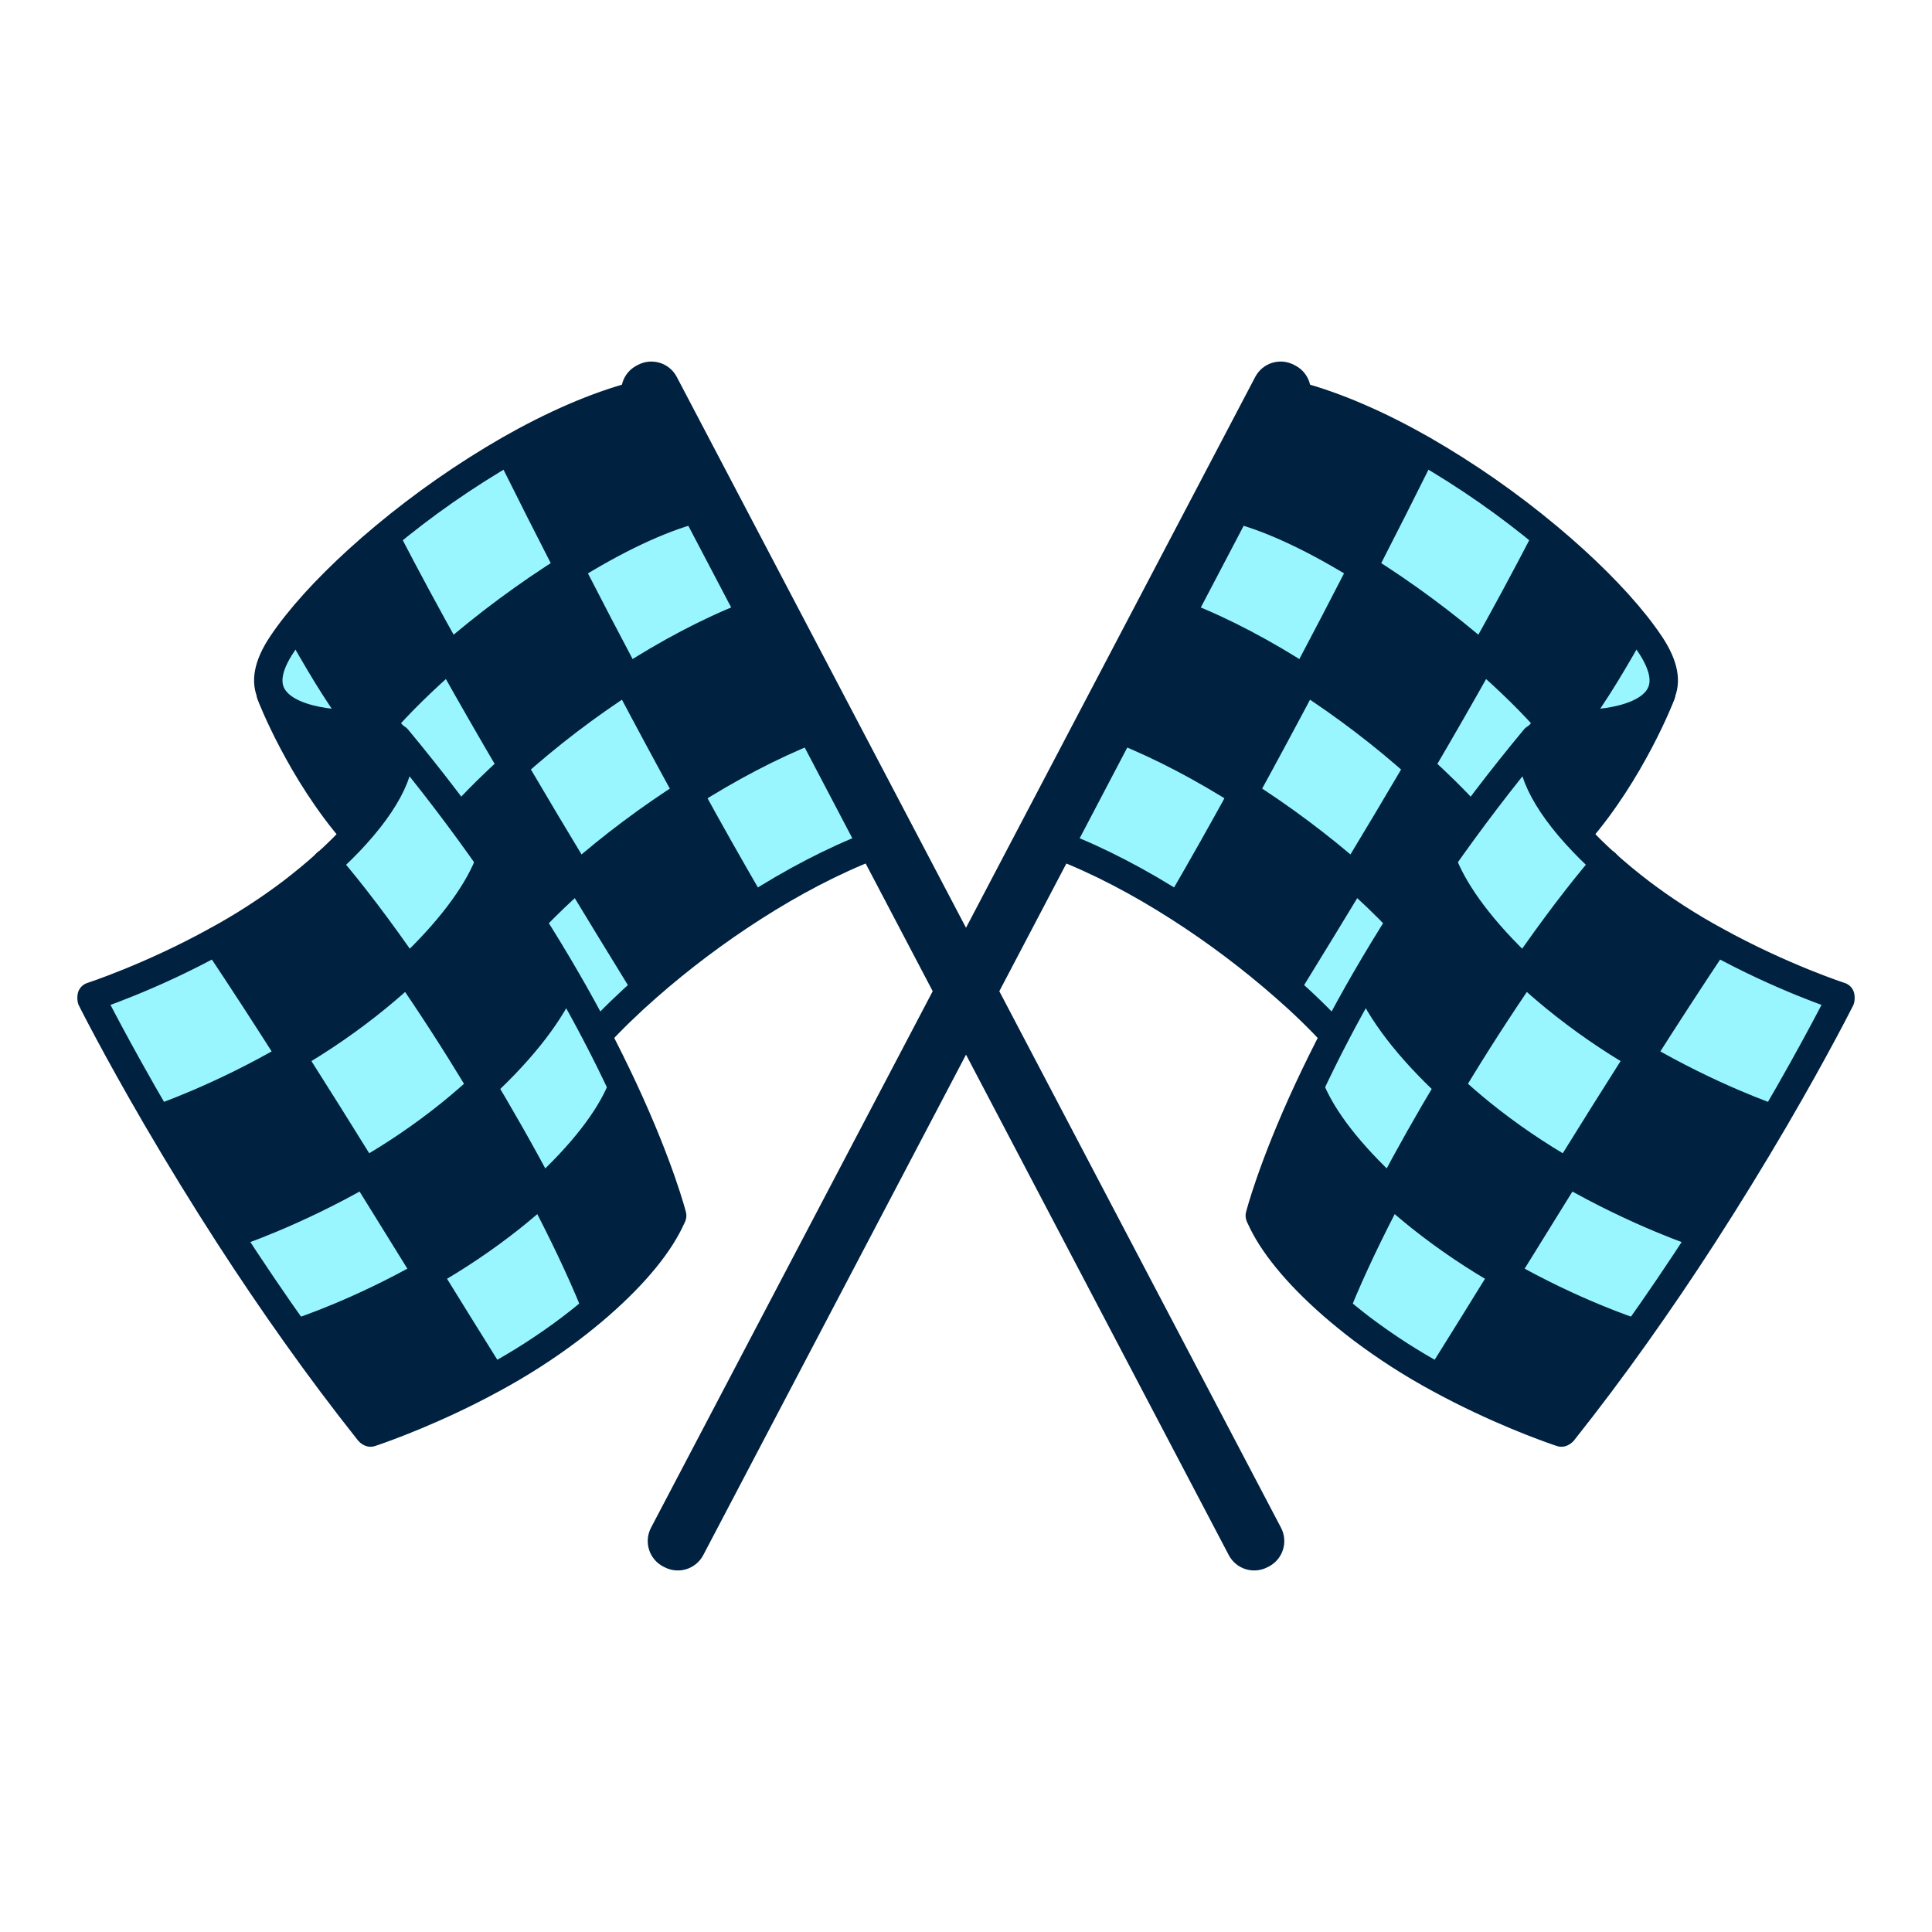
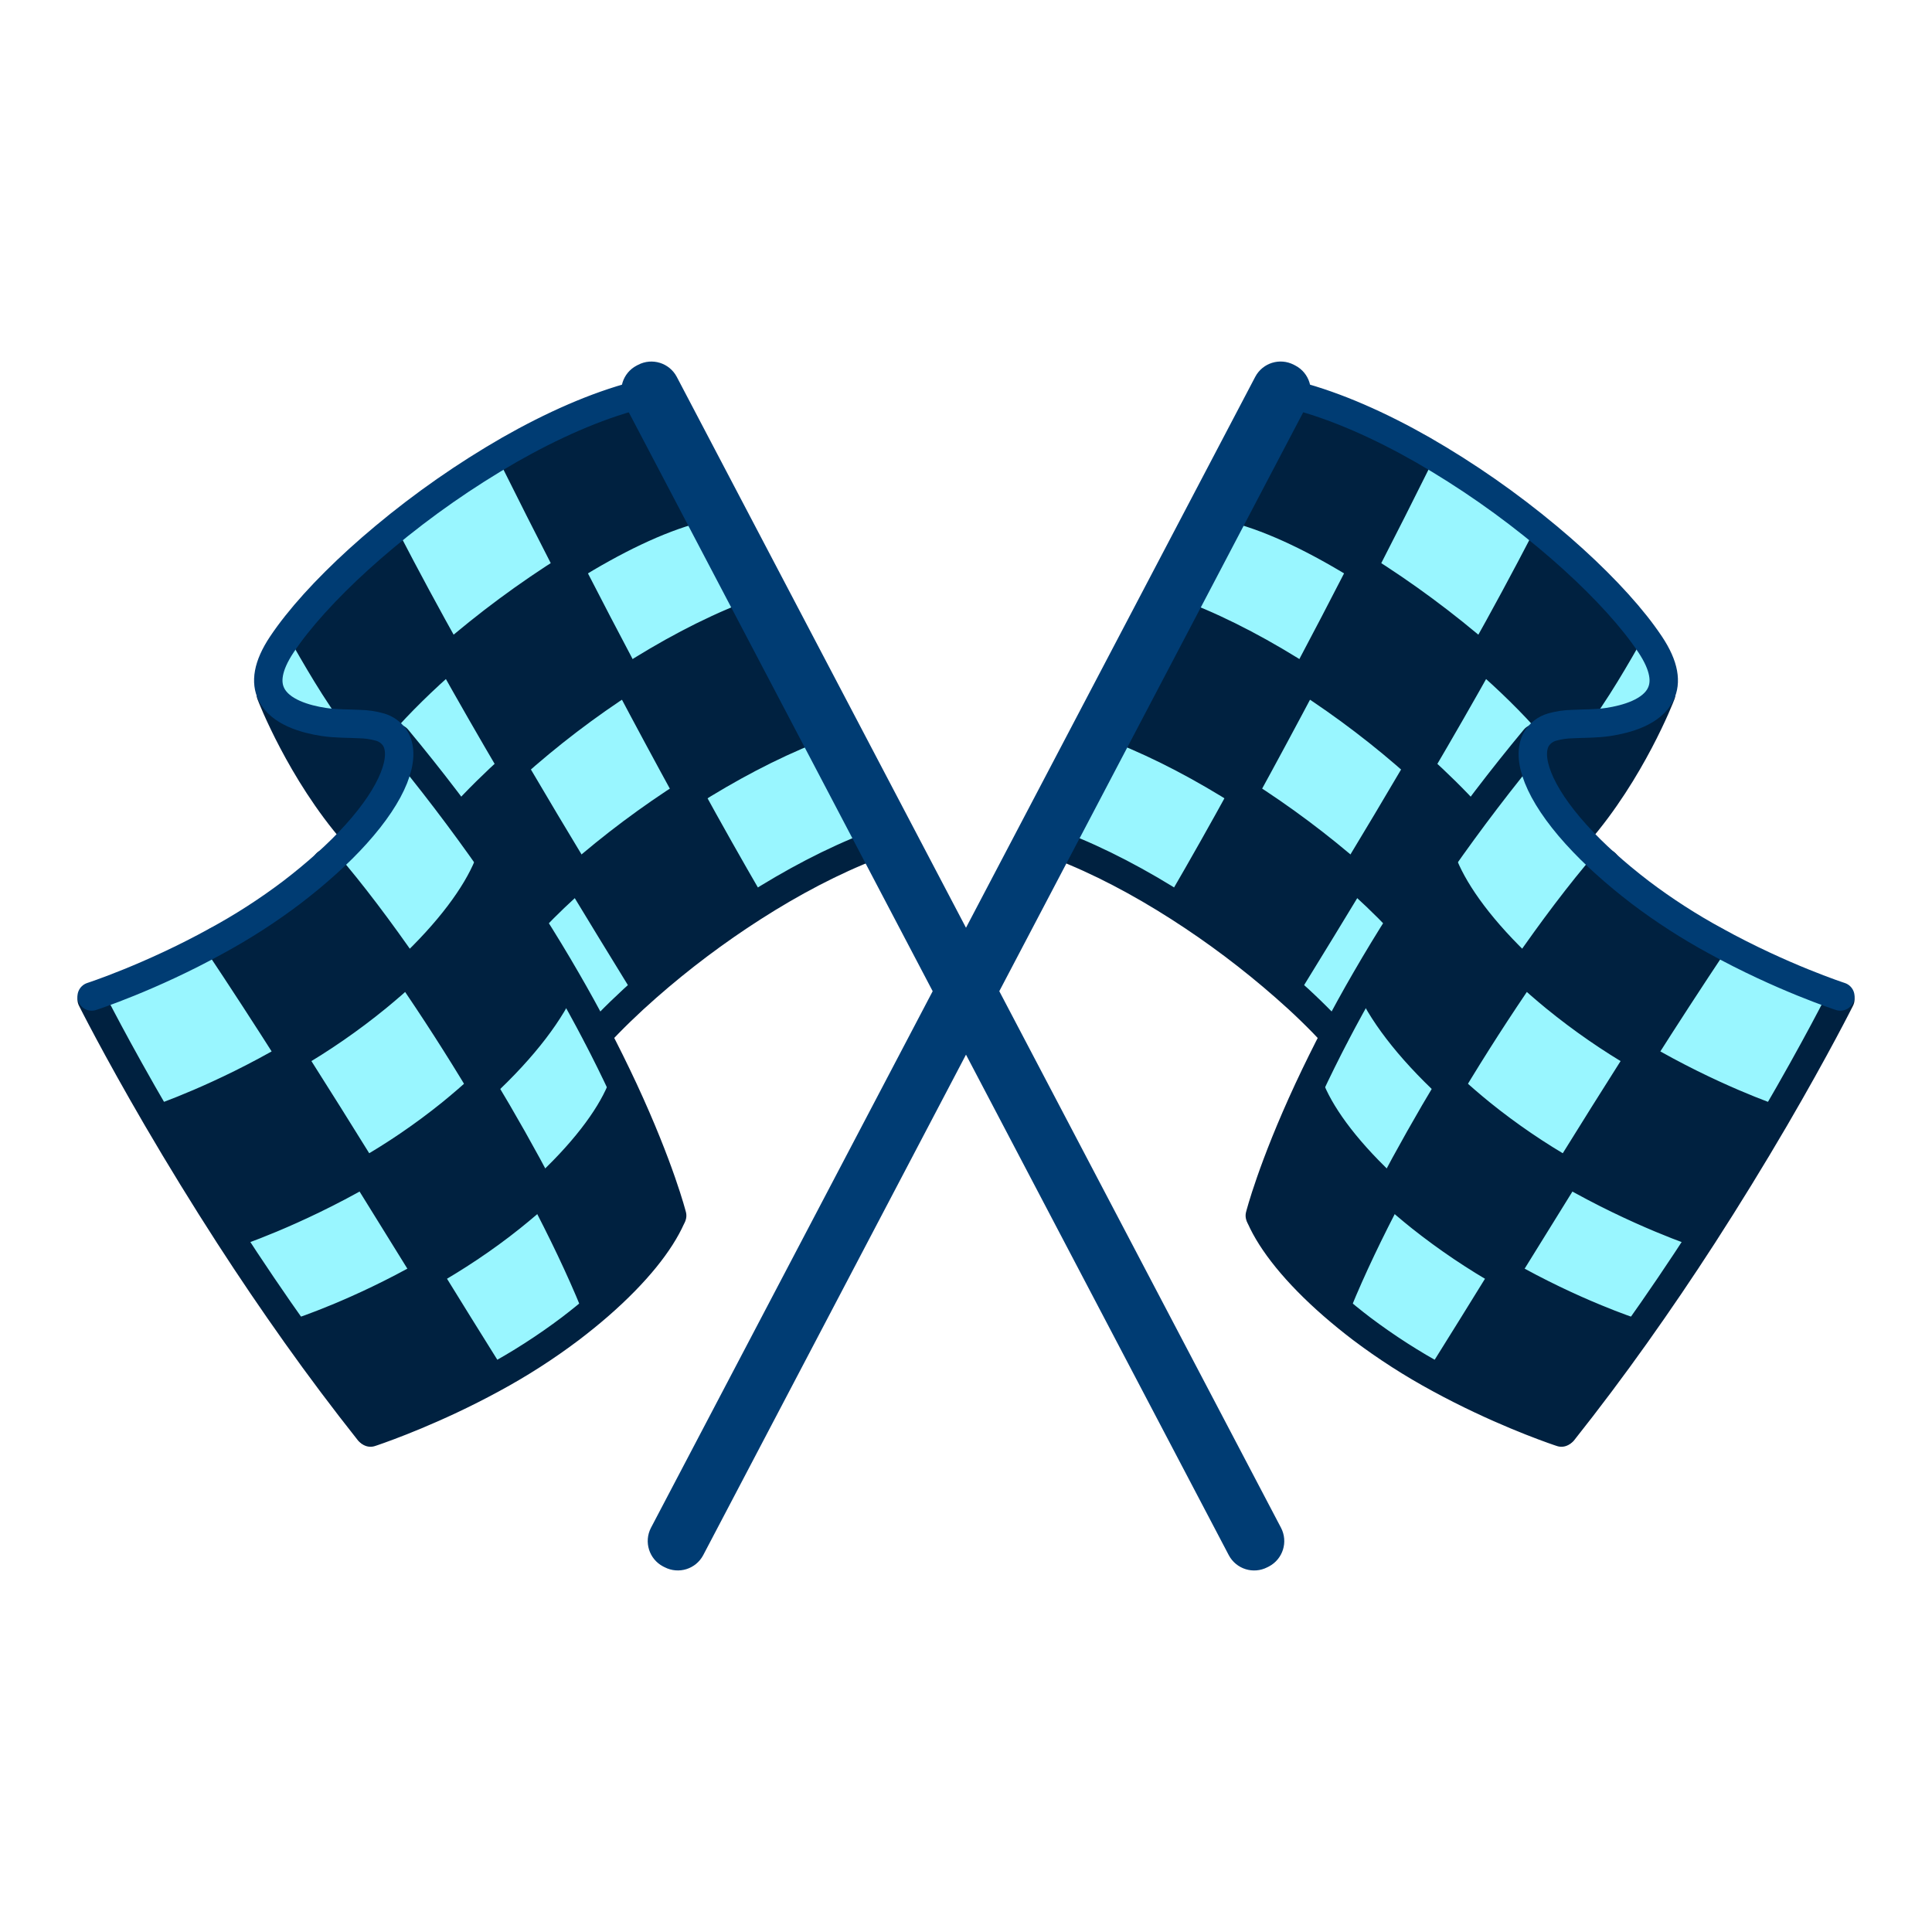
- <svg xmlns="http://www.w3.org/2000/svg" id="Layer_1" viewBox="0 0 68 68">
-   <defs>
-     <style>.st0{fill:#99f6ff}.st1{fill:#002140}.st2{fill:none;stroke:#002140;stroke-linecap:round;stroke-linejoin:round}</style>
-   </defs>
-   <path d="M64.774 35.073v.098s-.838 1.676-2.311 4.201l-.084-.004s-2.15-.727-4.643-2.188a207 207 0 0 1 2.639-4.058l.003-.005a28 28 0 0 0 4.396 1.957Z" class="st0" />
-   <path d="m62.379 39.369.084.005a110 110 0 0 1-2.526 4.111l-.099-.065s-2.153-.703-4.664-2.149a453 453 0 0 1 2.564-4.088c2.493 1.461 4.643 2.188 4.643 2.188v-.002Zm-2.001-6.251-.003.005a211 211 0 0 0-2.639 4.058 23 23 0 0 1-2.999-2.073 23 23 0 0 1-1.086-.949c1.005-1.455 1.988-2.754 2.856-3.761q.552.5 1.228 1.018a21 21 0 0 0 2.642 1.703h.002Z" class="st1" />
-   <path d="m59.838 43.417.099.065a95 95 0 0 1-2.367 3.492l-.129-.093s-2.058-.667-4.479-2.047c.724-1.169 1.464-2.367 2.21-3.567 2.513 1.448 4.664 2.149 4.664 2.149h.002Zm-1.76-20.739c.522.783.572 1.346.375 1.751-.305.64-1.217.888-1.842.982-.424.063-.867.054-1.268.075v-.025c.847-1.119 1.533-2.335 2.15-3.415l.078-.062q.282.358.509.694z" class="st0" />
-   <path d="m58.452 24.431.014.007c-.03.083-1.055 2.717-2.931 4.878l-.062.056c-1.333-1.476-1.769-2.708-1.396-3.36l.039-.062a.95.95 0 0 1 .506-.356 2.8 2.8 0 0 1 .719-.107c.402-.021.846-.01 1.268-.075.624-.095 1.536-.341 1.842-.982Zm-1.011 22.451.129.093a80 80 0 0 1-2.556 3.405l-.155.007c-.429-.147-2.2-.778-4.184-1.858l.038-.069a600 600 0 0 0 2.251-3.626c2.421 1.382 4.479 2.047 4.479 2.047z" class="st1" />
-   <path d="m57.569 21.984-.078.061c-.617 1.08-1.301 2.296-2.152 3.415v.026a2.8 2.8 0 0 0-.718.107l-.017-.084c-.657-.758-1.494-1.58-2.433-2.394a142 142 0 0 0 2.237-4.145l.06-.071c1.253 1.045 2.331 2.118 3.098 3.085z" class="st1" />
-   <path d="M57.736 37.179a453 453 0 0 0-2.564 4.088 23 23 0 0 1-3.042-2.073 23 23 0 0 1-1.106-.957 81 81 0 0 1 2.625-4.082q.5.468 1.086.949a23 23 0 0 0 2.999 2.073v.002Zm-3.129-11.67.016.084a.94.94 0 0 0-.506.356l-.039.062-.059-.014q-1.195 1.442-2.21 2.812l-.039-.028a24 24 0 0 0-1.816-1.796 213 213 0 0 0 2.219-3.867c.937.812 1.774 1.634 2.433 2.394v-.002h.001Zm-.137-6.61-.06.071a143 143 0 0 1-2.237 4.145 34 34 0 0 0-4.21-3.118c.749-1.46 1.446-2.84 2.048-4.052l.062-.111a31 31 0 0 1 4.396 3.065Z" class="st0" />
-   <path d="M54.078 26.011c-.373.652.063 1.883 1.396 3.36q.447.498 1.034 1.026c-.868 1.006-1.851 2.305-2.856 3.761-1.479-1.383-2.41-2.667-2.833-3.695l-.132-.093q.533-.767 1.125-1.562a66 66 0 0 1 2.21-2.812l.059.014z" class="st0" />
-   <path d="M55.172 41.267c-.746 1.2-1.488 2.399-2.21 3.567a23 23 0 0 1-2.951-1.987 22 22 0 0 1-1.073-.915 76 76 0 0 1 2.085-3.696q.509.472 1.106.957c.996.81 2.048 1.5 3.042 2.073Z" class="st1" />
-   <path d="M50.818 30.462c.424 1.027 1.354 2.31 2.833 3.695a78 78 0 0 0-2.625 4.082c-1.497-1.385-2.442-2.672-2.872-3.701l-.09-.051a56 56 0 0 1 2.621-4.116l.132.093v-.003h.001Z" class="st1" />
-   <path d="m51.771 28.779.039.028a63 63 0 0 0-2.482 3.595l-.098-.062a24 24 0 0 0-1.574-1.503 352 352 0 0 0 2.299-3.855c.674.604 1.288 1.21 1.816 1.796Z" class="st1" />
-   <path d="M52.962 44.835a670 670 0 0 1-2.251 3.626l-.038.069a21.6 21.6 0 0 1-2.755-1.768 21 21 0 0 1-.998-.811l.156-.092c.49-1.2 1.13-2.537 1.861-3.924q.494.45 1.073.915a23 23 0 0 0 2.951 1.987z" class="st0" />
-   <path d="M52.174 23.115a204 204 0 0 1-2.219 3.867 32 32 0 0 0-4.029-3.074c.703-1.323 1.39-2.646 2.039-3.909a34 34 0 0 1 4.21 3.118v-.002Zm-2.101-7.281-.062.111a339 339 0 0 1-2.048 4.052c-1.563-.976-3.123-1.739-4.446-2.085l2.057-3.918q.02-.038.03-.075c1.429.374 2.967 1.059 4.468 1.915z" class="st1" />
-   <path d="M48.154 34.537c.43 1.03 1.375 2.316 2.872 3.701a74 74 0 0 0-2.085 3.696c-1.456-1.326-2.373-2.556-2.791-3.543l-.101-.047a51 51 0 0 1 2.015-3.859z" class="st0" />
-   <path d="m49.229 32.341.098.062q-.689 1.084-1.264 2.082a49 49 0 0 0-1.076 1.958l-.008-.005a23 23 0 0 0-1.75-1.697l.137-.156c.802-1.304 1.563-2.55 2.289-3.747a25 25 0 0 1 1.574 1.503" class="st0" />
+ <svg xmlns="http://www.w3.org/2000/svg" xml:space="preserve" id="Layer_1" x="0" y="0" viewBox="0 0 68 68">
+   <style>.st0{fill:#99f6ff}.st1{fill:#002140}.st2{fill:none;stroke:#002140;stroke-width:1;stroke-linecap:round;stroke-linejoin:round}.st3{fill:#003c73}.st4{fill:none;stroke:#003c73;stroke-width:1;stroke-linecap:round;stroke-linejoin:round}</style>
+   <path d="M64.774 35.073v.098s-.838 1.676-2.311 4.201l-.084-.004s-2.15-.727-4.643-2.188a207 207 0 0 1 2.639-4.058l.003-.005a28 28 0 0 0 4.396 1.956" class="st0" />
+   <path d="m62.379 39.369.084.005a110 110 0 0 1-2.526 4.111l-.099-.065s-2.153-.703-4.664-2.149a453 453 0 0 1 2.564-4.088c2.493 1.461 4.643 2.188 4.643 2.188zm-2.001-6.251-.003.005a211 211 0 0 0-2.639 4.058 23 23 0 0 1-2.999-2.073 23 23 0 0 1-1.086-.949c1.005-1.455 1.987-2.754 2.856-3.761q.552.5 1.228 1.018a21 21 0 0 0 2.642 1.703z" class="st1" />
+   <path d="m59.838 43.417.099.065a95 95 0 0 1-2.367 3.492l-.129-.093s-2.058-.667-4.479-2.047c.724-1.169 1.464-2.367 2.21-3.567 2.513 1.448 4.664 2.149 4.664 2.149zm-1.761-20.739c.522.782.572 1.346.375 1.751-.306.64-1.217.888-1.842.982-.424.063-.867.054-1.268.075v-.026c.847-1.119 1.533-2.335 2.15-3.415l.078-.062q.282.358.508.694h-.001z" class="st0" />
+   <path d="m58.452 24.431.014.007c-.03.083-1.055 2.717-2.931 4.878l-.062.056c-1.333-1.476-1.769-2.708-1.396-3.36l.039-.062a.95.95 0 0 1 .506-.356 2.8 2.8 0 0 1 .719-.107c.402-.021.846-.01 1.268-.075.624-.095 1.536-.341 1.842-.982zm-1.011 22.451.129.093a81 81 0 0 1-2.556 3.405l-.155.007c-.429-.147-2.2-.778-4.184-1.858l.038-.069a655 655 0 0 0 2.251-3.626c2.421 1.382 4.479 2.047 4.479 2.047z" class="st1" />
+   <path d="m57.569 21.984-.078.061c-.617 1.08-1.301 2.296-2.152 3.415v.026a2.8 2.8 0 0 0-.718.107l-.016-.084c-.658-.758-1.494-1.58-2.433-2.394a142 142 0 0 0 2.237-4.145l.06-.071c1.253 1.045 2.331 2.118 3.098 3.085z" class="st1" />
+   <path d="M57.736 37.179a453 453 0 0 0-2.564 4.088 23 23 0 0 1-3.042-2.073 23 23 0 0 1-1.106-.957 81 81 0 0 1 2.625-4.082q.5.468 1.086.949a23 23 0 0 0 2.999 2.073zm-3.13-11.67.017.084a.94.94 0 0 0-.506.356l-.039.062-.059-.014q-1.195 1.442-2.21 2.812l-.039-.029a24 24 0 0 0-1.816-1.796 213 213 0 0 0 2.219-3.867c.937.812 1.774 1.634 2.433 2.394zm-.137-6.609-.06.071a143 143 0 0 1-2.237 4.145 34 34 0 0 0-4.21-3.118c.749-1.46 1.446-2.84 2.048-4.052l.062-.111a31 31 0 0 1 4.396 3.065z" class="st0" />
+   <path d="M54.078 26.011c-.373.652.063 1.883 1.396 3.36q.448.498 1.034 1.026c-.868 1.006-1.851 2.305-2.856 3.761-1.479-1.383-2.41-2.667-2.833-3.695l-.132-.093a66 66 0 0 1 3.335-4.374l.059.014z" class="st0" />
+   <path d="M55.172 41.267c-.746 1.2-1.488 2.399-2.21 3.567a23 23 0 0 1-2.95-1.987 22 22 0 0 1-1.073-.915 76 76 0 0 1 2.085-3.696q.509.472 1.106.957c.996.81 2.048 1.5 3.042 2.073z" class="st1" />
+   <path d="M50.818 30.462c.424 1.027 1.354 2.31 2.833 3.695a78 78 0 0 0-2.625 4.082c-1.497-1.385-2.442-2.672-2.872-3.701l-.09-.051a56 56 0 0 1 2.621-4.116l.132.093z" class="st1" />
+   <path d="m51.77 28.779.039.028a62 62 0 0 0-2.482 3.596l-.098-.062a24 24 0 0 0-1.574-1.503 352 352 0 0 0 2.299-3.855c.674.603 1.288 1.21 1.816 1.796" class="st1" />
+   <path d="M52.962 44.835a670 670 0 0 1-2.251 3.626l-.038.069a21.6 21.6 0 0 1-2.755-1.768 21 21 0 0 1-.998-.811l.156-.092c.491-1.2 1.13-2.537 1.861-3.924q.494.45 1.073.915a23 23 0 0 0 2.951 1.987z" class="st0" />
+   <path d="M52.174 23.115a204 204 0 0 1-2.219 3.867 32 32 0 0 0-4.029-3.074c.703-1.323 1.39-2.646 2.039-3.909a34 34 0 0 1 4.21 3.118v-.002zm-2.101-7.281-.062.111a339 339 0 0 1-2.048 4.052c-1.563-.976-3.123-1.739-4.446-2.085l2.057-3.918q.02-.038.03-.075c1.43.374 2.968 1.059 4.469 1.915" class="st1" />
+   <path d="M48.153 34.537c.43 1.03 1.375 2.316 2.872 3.701a74 74 0 0 0-2.085 3.696c-1.456-1.326-2.373-2.556-2.791-3.543l-.101-.047a50 50 0 0 1 2.015-3.859z" class="st0" />
+   <path d="m49.229 32.341.098.062q-.689 1.084-1.264 2.082a49 49 0 0 0-1.076 1.958l-.007-.005a23 23 0 0 0-1.75-1.697l.137-.156c.802-1.304 1.563-2.55 2.288-3.747a24 24 0 0 1 1.574 1.503" class="st0" />
  <path d="M49.954 26.983a355 355 0 0 1-2.299 3.855 32 32 0 0 0-3.892-2.914 295 295 0 0 0 2.162-4.018 32 32 0 0 1 4.029 3.074z" class="st0" />
-   <path d="M46.149 38.392c.418.985 1.335 2.217 2.791 3.543-.731 1.386-1.371 2.724-1.861 3.924l-.156.092c-1.327-1.156-2.165-2.229-2.546-3.089l-.036-.076s.421-1.672 1.708-4.44z" class="st1" />
-   <path d="M47.964 19.997a322 322 0 0 1-2.039 3.909c-1.392-.898-2.847-1.679-4.25-2.227l-.105-.056 1.948-3.713c1.322.345 2.883 1.108 4.446 2.085z" class="st0" />
-   <path d="M47.655 30.839a567 567 0 0 1-2.288 3.747l-.137.156a31 31 0 0 0-3.739-2.813l.111-.173c.679-1.162 1.41-2.463 2.16-3.83a31.6 31.6 0 0 1 3.892 2.914zM23.357 54.006l21.267-40.51a.51.51 0 0 1 .685-.213l.054.028a.507.507 0 0 1 .214.683l-2.057 3.918-1.948 3.713-2.127 4.051-2.143 4.082L24.31 54.503a.51.51 0 0 1-.685.213l-.054-.027a.51.51 0 0 1-.214-.685z" class="st1" />
-   <path d="M45.925 23.908a294 294 0 0 1-2.162 4.017c-1.395-.888-2.869-1.672-4.321-2.25l2.127-4.051.105.056c1.404.548 2.859 1.329 4.25 2.227Z" class="st1" />
-   <path d="M43.763 27.926a172 172 0 0 1-2.161 3.83l-.111.173c-1.369-.877-2.806-1.637-4.193-2.169l2.143-4.082c1.452.578 2.926 1.362 4.321 2.25z" class="st0" />
-   <path d="M54.02 25.997a66 66 0 0 0-3.335 4.374 57 57 0 0 0-2.621 4.116 49 49 0 0 0-2.015 3.859c-1.286 2.768-1.708 4.44-1.708 4.44m20.433-7.614s-.838 1.676-2.311 4.201a110 110 0 0 1-2.526 4.111 95 95 0 0 1-2.367 3.492 80 80 0 0 1-2.556 3.405" class="st2" />
-   <path d="M64.774 35.073s-2.066-.67-4.396-1.957a21 21 0 0 1-2.642-1.703q-.675-.517-1.228-1.018a14 14 0 0 1-1.034-1.026c-1.333-1.476-1.769-2.708-1.396-3.36q.019-.033.039-.061a.95.95 0 0 1 .506-.356 2.8 2.8 0 0 1 .719-.107c.402-.021.846-.01 1.268-.075.624-.095 1.536-.341 1.842-.982.197-.407.147-.969-.375-1.751a11 11 0 0 0-.508-.694c-.767-.966-1.845-2.04-3.098-3.085a31 31 0 0 0-4.396-3.065c-1.502-.856-3.039-1.541-4.469-1.915l-.093-.025M46.98 36.44a23 23 0 0 0-1.75-1.697 31 31 0 0 0-3.739-2.813c-1.369-.877-2.806-1.637-4.193-2.169m17.659 20.66s-.035-.01-.099-.033c-.429-.147-2.2-.778-4.184-1.858a21.6 21.6 0 0 1-2.755-1.768 21 21 0 0 1-.998-.811c-1.327-1.156-2.165-2.229-2.546-3.089m13.066 4.02s-2.058-.667-4.479-2.047a23 23 0 0 1-2.95-1.987 22 22 0 0 1-1.073-.915c-1.456-1.326-2.373-2.556-2.791-3.543m13.69 5.028s-2.153-.703-4.664-2.149a23 23 0 0 1-3.042-2.073 23 23 0 0 1-1.106-.957c-1.497-1.385-2.442-2.672-2.872-3.701m14.225 4.83s-2.15-.727-4.643-2.188a23 23 0 0 1-2.999-2.073 23 23 0 0 1-1.086-.949c-1.479-1.383-2.41-2.667-2.833-3.695" class="st2" />
-   <path d="m56.513 30.389-.006.007c-.868 1.006-1.851 2.305-2.856 3.761a78 78 0 0 0-2.625 4.082 74 74 0 0 0-2.085 3.696c-.731 1.386-1.371 2.724-1.861 3.924m13.295-12.738a211 211 0 0 0-2.639 4.058 453 453 0 0 0-2.564 4.088c-.746 1.2-1.488 2.399-2.21 3.567a632 632 0 0 1-2.251 3.625m1.059-19.68a25 25 0 0 0-1.816-1.796 32 32 0 0 0-4.029-3.074c-1.392-.898-2.847-1.679-4.25-2.227m12.931 3.827c-.657-.758-1.494-1.58-2.433-2.394a34 34 0 0 0-4.21-3.118c-1.563-.976-3.124-1.739-4.446-2.085l-.059-.015" class="st2" />
-   <path d="M54.411 18.97a143 143 0 0 1-2.237 4.145 204 204 0 0 1-2.219 3.867 355 355 0 0 1-2.299 3.855 567 567 0 0 1-2.288 3.747m4.644-18.639a355 355 0 0 1-4.087 7.961 294 294 0 0 1-2.162 4.017 176 176 0 0 1-2.16 3.83m16.864-7.318c-.03.084-1.055 2.718-2.931 4.88m-.197-3.854c.849-1.119 1.535-2.336 2.152-3.415M37.3 29.76 24.308 54.505a.51.51 0 0 1-.685.213l-.054-.027a.51.51 0 0 1-.214-.685l21.269-40.51a.51.51 0 0 1 .685-.213l.054.028a.507.507 0 0 1 .214.683l-2.057 3.918-1.948 3.713-2.127 4.051-2.142 4.082z" class="st2" />
+   <path d="M46.149 38.392c.418.985 1.335 2.217 2.791 3.543-.731 1.386-1.371 2.724-1.861 3.924l-.157.092c-1.327-1.156-2.165-2.229-2.546-3.089l-.036-.076s.421-1.672 1.708-4.44z" class="st1" />
+   <path d="M47.964 19.997a308 308 0 0 1-2.039 3.909c-1.392-.898-2.847-1.679-4.25-2.227l-.105-.056 1.948-3.713c1.323.345 2.883 1.108 4.446 2.085z" class="st0" />
+   <path d="M47.655 30.839a567 567 0 0 1-2.288 3.747l-.137.156a31 31 0 0 0-3.739-2.813l.111-.173c.679-1.162 1.41-2.463 2.161-3.83a31.6 31.6 0 0 1 3.892 2.914zm-1.73-6.931a301 301 0 0 1-2.162 4.018c-1.395-.888-2.869-1.672-4.321-2.25l2.127-4.051.105.056c1.404.548 2.859 1.329 4.251 2.227" class="st1" />
+   <path d="M43.763 27.926a172 172 0 0 1-2.161 3.83l-.111.173c-1.369-.877-2.806-1.637-4.193-2.169l2.142-4.082c1.452.578 2.926 1.362 4.321 2.25z" class="st0" />
+   <path d="M54.02 25.997a66 66 0 0 0-3.335 4.374 57 57 0 0 0-2.621 4.116 49 49 0 0 0-2.015 3.859c-1.286 2.768-1.708 4.44-1.708 4.44m20.433-7.614s-.838 1.676-2.311 4.201a110 110 0 0 1-2.526 4.111 95 95 0 0 1-2.367 3.492 81 81 0 0 1-2.556 3.405" class="st2" />
+   <path d="M46.98 36.44a23 23 0 0 0-1.75-1.697 31 31 0 0 0-3.739-2.813c-1.369-.877-2.806-1.637-4.193-2.169m17.659 20.66-.099-.033c-.429-.147-2.2-.778-4.184-1.858a21.6 21.6 0 0 1-2.755-1.768 20 20 0 0 1-.997-.811c-1.327-1.156-2.165-2.229-2.546-3.089m13.065 4.02s-2.058-.667-4.479-2.047a23 23 0 0 1-2.951-1.987 22 22 0 0 1-1.073-.915c-1.457-1.326-2.373-2.556-2.791-3.543m13.691 5.028s-2.153-.703-4.664-2.149a23 23 0 0 1-3.042-2.073 23 23 0 0 1-1.106-.957c-1.497-1.385-2.442-2.672-2.872-3.701m14.225 4.83s-2.15-.727-4.643-2.188a23 23 0 0 1-2.999-2.073 23 23 0 0 1-1.086-.949c-1.479-1.383-2.41-2.667-2.833-3.695" class="st2" />
+   <path d="m56.513 30.389-.006.007c-.868 1.006-1.851 2.305-2.856 3.761a78 78 0 0 0-2.625 4.082 74 74 0 0 0-2.085 3.696c-.731 1.386-1.371 2.724-1.861 3.924m13.295-12.738a211 211 0 0 0-2.639 4.058 453 453 0 0 0-2.564 4.088c-.746 1.2-1.488 2.399-2.21 3.567a632 632 0 0 1-2.251 3.625m1.059-19.68a25 25 0 0 0-1.816-1.796 32 32 0 0 0-4.029-3.074c-1.392-.898-2.847-1.679-4.25-2.227m12.931 3.827c-.658-.758-1.494-1.58-2.433-2.394a34 34 0 0 0-4.21-3.118c-1.563-.976-3.123-1.739-4.446-2.085l-.059-.015" class="st2" />
+   <path d="M54.411 18.97a143 143 0 0 1-2.237 4.145 204 204 0 0 1-2.219 3.867 355 355 0 0 1-2.299 3.855 567 567 0 0 1-2.288 3.747m4.644-18.639a339 339 0 0 1-4.087 7.961 294 294 0 0 1-2.162 4.017 172 172 0 0 1-2.161 3.83m16.865-7.318c-.03.084-1.055 2.718-2.931 4.88m-.197-3.854c.849-1.119 1.535-2.336 2.152-3.415" class="st2" />
  <path d="M49.229 32.341a24 24 0 0 0-1.574-1.503 32 32 0 0 0-3.892-2.914c-1.395-.888-2.869-1.672-4.321-2.25a12 12 0 0 0-.43-.167" class="st2" />
-   <path d="M3.226 35.073v.098s.838 1.676 2.311 4.201l.084-.004s2.15-.727 4.643-2.188a207 207 0 0 0-2.639-4.058l-.003-.005a28 28 0 0 1-4.396 1.957Z" class="st0" />
-   <path d="m5.621 39.369-.084.005a110 110 0 0 0 2.526 4.111l.099-.065s2.153-.703 4.664-2.149a432 432 0 0 0-2.564-4.088c-2.493 1.461-4.643 2.188-4.643 2.188h.002zm2.001-6.251.003.005a211 211 0 0 1 2.639 4.058 23 23 0 0 0 2.999-2.073q.586-.481 1.086-.949c-1.005-1.455-1.988-2.754-2.856-3.761q-.552.5-1.228 1.018a21 21 0 0 1-2.642 1.703h-.002Z" class="st1" />
-   <path d="m8.162 43.417-.099.065a95 95 0 0 0 2.367 3.492l.129-.093s2.058-.667 4.479-2.047c-.724-1.169-1.464-2.367-2.21-3.567-2.513 1.448-4.664 2.149-4.664 2.149h-.002Zm1.761-20.739c-.522.783-.572 1.346-.375 1.751.305.64 1.217.888 1.842.982.424.063.867.054 1.268.075v-.025c-.847-1.119-1.533-2.335-2.15-3.415l-.078-.062q-.282.358-.509.694z" class="st0" />
-   <path d="m9.548 24.431-.014.007c.03.083 1.055 2.717 2.931 4.878l.062.056c1.333-1.476 1.769-2.708 1.396-3.36l-.039-.062a.95.95 0 0 0-.505-.356 2.8 2.8 0 0 0-.719-.107c-.402-.021-.846-.01-1.268-.075-.624-.095-1.536-.341-1.842-.982zm1.011 22.451-.129.093a80 80 0 0 0 2.556 3.405l.155.007c.429-.147 2.2-.778 4.184-1.858l-.038-.069a655 655 0 0 1-2.251-3.626c-2.421 1.382-4.479 2.047-4.479 2.047z" class="st1" />
-   <path d="m10.431 21.984.078.061c.617 1.08 1.301 2.296 2.151 3.415v.026c.262.012.507.039.718.107l.017-.084c.657-.758 1.494-1.58 2.433-2.394a142 142 0 0 1-2.237-4.145l-.06-.071c-1.253 1.045-2.331 2.118-3.098 3.085z" class="st1" />
-   <path d="M10.263 37.179a453 453 0 0 1 2.564 4.088 23 23 0 0 0 3.042-2.073q.596-.485 1.106-.957a81 81 0 0 0-2.625-4.082q-.5.468-1.086.949a23 23 0 0 1-2.999 2.073h-.002zm3.131-11.67-.017.084a.94.94 0 0 1 .505.356l.039.062.059-.014q1.195 1.442 2.21 2.812l.039-.028a24 24 0 0 1 1.816-1.796 213 213 0 0 1-2.219-3.867c-.937.812-1.774 1.634-2.433 2.394v-.002h.001Zm.135-6.61.06.071c.694 1.34 1.435 2.714 2.237 4.145a34 34 0 0 1 4.21-3.118c-.749-1.46-1.446-2.84-2.048-4.052l-.062-.111a31 31 0 0 0-4.396 3.065h-.002z" class="st0" />
-   <path d="M13.922 26.011c.373.652-.063 1.883-1.396 3.36-.3.332-.642.674-1.034 1.026.868 1.006 1.851 2.305 2.856 3.761 1.479-1.383 2.41-2.667 2.833-3.695l.132-.093a66 66 0 0 0-3.335-4.374l-.059.014z" class="st0" />
-   <path d="M12.826 41.267c.746 1.2 1.488 2.399 2.21 3.567a23 23 0 0 0 2.95-1.987q.577-.463 1.073-.915a76 76 0 0 0-2.085-3.696q-.509.472-1.106.957c-.996.81-2.048 1.5-3.042 2.073Z" class="st1" />
-   <path d="M17.182 30.462c-.424 1.027-1.354 2.31-2.833 3.695a78 78 0 0 1 2.625 4.082c1.497-1.385 2.442-2.672 2.872-3.701l.09-.051a56 56 0 0 0-2.621-4.116l-.132.093-.002-.003h.001Z" class="st1" />
-   <path d="m16.228 28.779-.039.028a63 63 0 0 1 2.482 3.595l.098-.062c.469-.493.997-.999 1.574-1.503a352 352 0 0 1-2.299-3.855 24 24 0 0 0-1.816 1.796Z" class="st1" />
-   <path d="M15.038 44.835a670 670 0 0 0 2.251 3.626l.038.069a21.6 21.6 0 0 0 2.755-1.768q.538-.41.997-.811l-.156-.092c-.49-1.2-1.13-2.537-1.861-3.924q-.495.45-1.073.915a23 23 0 0 1-2.95 1.987v-.002Z" class="st0" />
-   <path d="M15.825 23.115a204 204 0 0 0 2.219 3.867 32 32 0 0 1 4.029-3.074 322 322 0 0 1-2.039-3.909 34 34 0 0 0-4.21 3.118v-.002Zm2.1-7.281.062.111a339 339 0 0 0 2.048 4.052c1.563-.976 3.123-1.739 4.446-2.085l-2.057-3.918q-.02-.038-.03-.075c-1.429.374-2.967 1.059-4.469 1.915" class="st1" />
+   <path d="M3.226 35.073v.098s.838 1.676 2.311 4.201l.084-.004s2.15-.727 4.643-2.188a207 207 0 0 0-2.639-4.058l-.003-.005a28 28 0 0 1-4.396 1.956" class="st0" />
+   <path d="m5.621 39.369-.084.005a110 110 0 0 0 2.526 4.111l.099-.065s2.153-.703 4.664-2.149a453 453 0 0 0-2.564-4.088c-2.493 1.461-4.643 2.188-4.643 2.188zm2.001-6.251.003.005a211 211 0 0 1 2.639 4.058 23 23 0 0 0 2.999-2.073q.586-.481 1.086-.949c-1.005-1.455-1.987-2.754-2.856-3.761q-.552.5-1.228 1.018a21 21 0 0 1-2.642 1.703z" class="st1" />
+   <path d="m8.162 43.417-.099.065a95 95 0 0 0 2.367 3.492l.129-.093s2.058-.667 4.479-2.047c-.724-1.169-1.464-2.367-2.21-3.567-2.513 1.448-4.664 2.149-4.664 2.149zm1.76-20.739c-.522.783-.572 1.346-.375 1.751.305.64 1.217.888 1.842.982.424.063.867.054 1.268.075v-.025c-.847-1.119-1.533-2.335-2.15-3.415l-.078-.062q-.282.358-.509.694z" class="st0" />
+   <path d="m9.548 24.431-.014.007c.03.083 1.055 2.717 2.931 4.878l.062.056c1.333-1.476 1.769-2.708 1.396-3.36l-.039-.062a.95.95 0 0 0-.506-.356 2.8 2.8 0 0 0-.719-.107c-.402-.021-.846-.01-1.268-.075-.624-.095-1.536-.341-1.842-.982zm1.011 22.451-.129.093a81 81 0 0 0 2.556 3.405l.155.007c.429-.147 2.2-.778 4.184-1.858l-.038-.069a655 655 0 0 1-2.251-3.626c-2.421 1.382-4.479 2.047-4.479 2.047z" class="st1" />
+   <path d="m10.431 21.984.078.061c.617 1.08 1.302 2.296 2.152 3.415v.026c.262.012.507.039.718.107l.017-.084c.657-.758 1.494-1.58 2.433-2.394a142 142 0 0 1-2.237-4.145l-.06-.071c-1.253 1.045-2.331 2.118-3.098 3.085z" class="st1" />
+   <path d="M10.262 37.179a453 453 0 0 1 2.564 4.088 23 23 0 0 0 3.042-2.073q.596-.485 1.106-.957a80 80 0 0 0-2.626-4.082q-.5.468-1.086.949a23 23 0 0 1-2.998 2.073zm3.132-11.67-.017.084a.94.94 0 0 1 .505.356l.039.062.059-.014q1.195 1.442 2.21 2.812l.039-.028a24 24 0 0 1 1.816-1.796 213 213 0 0 1-2.219-3.867c-.937.812-1.774 1.634-2.433 2.394zm.135-6.61.06.071c.694 1.34 1.435 2.714 2.237 4.145a34 34 0 0 1 4.21-3.118c-.749-1.46-1.446-2.84-2.048-4.052l-.062-.111a31 31 0 0 0-4.396 3.065z" class="st0" />
+   <path d="M13.922 26.011c.373.652-.063 1.883-1.396 3.36q-.447.498-1.034 1.026c.868 1.006 1.851 2.305 2.856 3.761 1.479-1.383 2.41-2.667 2.833-3.695l.132-.093a66 66 0 0 0-3.335-4.374l-.059.014z" class="st0" />
+   <path d="M12.826 41.267c.746 1.2 1.488 2.399 2.21 3.567a23 23 0 0 0 2.95-1.987q.577-.463 1.073-.915a76 76 0 0 0-2.085-3.696q-.509.472-1.106.957c-.996.81-2.048 1.5-3.042 2.073z" class="st1" />
+   <path d="M17.182 30.462c-.424 1.027-1.354 2.31-2.833 3.695a78 78 0 0 1 2.625 4.082c1.497-1.385 2.442-2.672 2.872-3.701l.09-.051a56 56 0 0 0-2.621-4.116l-.132.093z" class="st1" />
+   <path d="m16.228 28.779-.039.028a63 63 0 0 1 2.482 3.595l.098-.062c.469-.493.997-.999 1.574-1.503a352 352 0 0 1-2.299-3.855 24 24 0 0 0-1.816 1.797" class="st1" />
+   <path d="M15.038 44.835a670 670 0 0 0 2.251 3.626l.038.069a21.6 21.6 0 0 0 2.755-1.768q.537-.41.998-.811l-.156-.092c-.49-1.2-1.13-2.537-1.861-3.924q-.495.45-1.073.915a23 23 0 0 1-2.951 1.987v-.002z" class="st0" />
+   <path d="M15.825 23.115a204 204 0 0 0 2.219 3.867 32 32 0 0 1 4.029-3.074 322 322 0 0 1-2.039-3.909 34 34 0 0 0-4.21 3.118v-.002zm2.1-7.281.062.111a355 355 0 0 0 2.048 4.052c1.563-.976 3.123-1.739 4.446-2.085l-2.057-3.918q-.02-.038-.03-.075c-1.43.374-2.967 1.059-4.469 1.915" class="st1" />
  <path d="M19.847 34.537c-.43 1.03-1.375 2.316-2.872 3.701a74 74 0 0 1 2.085 3.696c1.456-1.326 2.373-2.556 2.791-3.543l.101-.047a50 50 0 0 0-2.015-3.859z" class="st0" />
-   <path d="m18.771 32.341-.098.062q.689 1.084 1.264 2.082a49 49 0 0 1 1.076 1.958l.008-.005c.509-.553 1.1-1.126 1.75-1.697l-.137-.156a645 645 0 0 1-2.288-3.747 25 25 0 0 0-1.574 1.503zm-.727-5.358a355 355 0 0 0 2.299 3.855 32 32 0 0 1 3.892-2.914 295 295 0 0 1-2.162-4.018 32 32 0 0 0-4.029 3.074z" class="st0" />
-   <path d="M21.851 38.392c-.418.985-1.335 2.217-2.791 3.543.731 1.386 1.371 2.724 1.861 3.924l.156.092c1.327-1.156 2.165-2.229 2.546-3.089l.036-.076s-.421-1.672-1.708-4.44z" class="st1" />
+   <path d="m18.771 32.341-.098.062q.689 1.084 1.264 2.082a49 49 0 0 1 1.076 1.958l.008-.005c.508-.553 1.1-1.126 1.75-1.697l-.137-.156a645 645 0 0 1-2.288-3.747 24 24 0 0 0-1.575 1.503m-.727-5.358a355 355 0 0 0 2.299 3.855 32 32 0 0 1 3.892-2.914 295 295 0 0 1-2.162-4.018 32 32 0 0 0-4.029 3.074z" class="st0" />
+   <path d="M21.851 38.392c-.418.985-1.334 2.217-2.791 3.543.731 1.386 1.371 2.724 1.861 3.924l.156.092c1.327-1.156 2.165-2.229 2.546-3.089l.036-.076s-.421-1.672-1.708-4.44z" class="st1" />
  <path d="M20.035 19.997a308 308 0 0 0 2.039 3.909c1.392-.898 2.847-1.679 4.25-2.227l.105-.056-1.948-3.713c-1.323.345-2.883 1.108-4.446 2.085z" class="st0" />
-   <path d="M20.343 30.839a567 567 0 0 0 2.288 3.747l.137.156a31 31 0 0 1 3.739-2.813l-.111-.173a169 169 0 0 1-2.161-3.83 31.6 31.6 0 0 0-3.892 2.914zm6.086-9.214 2.127 4.051 2.142 4.082L43.69 54.503a.51.51 0 0 0 .685.213l.054-.027a.51.51 0 0 0 .214-.685L23.376 13.496a.51.51 0 0 0-.685-.213l-.054.028a.507.507 0 0 0-.214.683l2.057 3.918z" class="st1" />
-   <path d="M22.073 23.908a294 294 0 0 0 2.162 4.017c1.395-.888 2.869-1.672 4.321-2.25l-2.127-4.051-.105.056c-1.404.548-2.859 1.329-4.25 2.227Z" class="st1" />
-   <path d="M24.236 27.926a176 176 0 0 0 2.16 3.83l.111.173c1.369-.877 2.806-1.637 4.193-2.169l-2.142-4.082c-1.452.578-2.926 1.362-4.321 2.25v-.002Z" class="st0" />
-   <path d="M13.979 25.997a66 66 0 0 1 3.335 4.374q.728 1.048 1.357 2.034.689 1.084 1.264 2.082a49 49 0 0 1 2.015 3.859c1.286 2.768 1.708 4.44 1.708 4.44M3.226 35.172s.838 1.676 2.311 4.201a110 110 0 0 0 2.526 4.111 95 95 0 0 0 2.367 3.492 80 80 0 0 0 2.556 3.405" class="st2" />
-   <path d="M3.226 35.073s2.066-.67 4.396-1.957a21 21 0 0 0 2.642-1.703q.675-.517 1.228-1.018.585-.527 1.034-1.026c1.333-1.476 1.769-2.708 1.396-3.36q-.019-.033-.039-.061a.95.95 0 0 0-.505-.356 2.8 2.8 0 0 0-.719-.107c-.402-.021-.846-.01-1.268-.075-.624-.095-1.536-.341-1.842-.982-.197-.407-.147-.969.375-1.751q.224-.336.509-.694c.767-.966 1.845-2.04 3.098-3.085a31 31 0 0 1 4.396-3.065c1.501-.856 3.039-1.541 4.469-1.915l.093-.025M21.02 36.44c.509-.553 1.1-1.126 1.75-1.697a31 31 0 0 1 3.739-2.813c1.369-.877 2.806-1.637 4.193-2.169m-17.66 20.66s.035-.01.099-.033c.429-.147 2.2-.778 4.184-1.858a21.6 21.6 0 0 0 2.755-1.768q.537-.41.998-.811c1.327-1.156 2.165-2.229 2.546-3.089m-13.065 4.02s2.058-.667 4.479-2.047a23 23 0 0 0 2.951-1.987q.577-.463 1.073-.915c1.457-1.326 2.373-2.556 2.791-3.543M8.162 43.418s2.153-.703 4.664-2.149a23 23 0 0 0 3.042-2.073q.596-.485 1.106-.957c1.497-1.385 2.442-2.672 2.872-3.701m-14.225 4.83s2.15-.727 4.643-2.188a23 23 0 0 0 2.998-2.073q.586-.481 1.086-.949c1.479-1.383 2.41-2.667 2.833-3.695" class="st2" />
-   <path d="M11.486 30.389s.005.004.006.007c.868 1.006 1.851 2.305 2.856 3.761a79 79 0 0 1 4.711 7.778c.731 1.386 1.371 2.724 1.861 3.924M7.625 33.121a211 211 0 0 1 2.639 4.058 453 453 0 0 1 2.564 4.088c.746 1.2 1.488 2.399 2.21 3.567a632 632 0 0 0 2.251 3.625m-1.061-19.68a25 25 0 0 1 1.816-1.796 32 32 0 0 1 4.029-3.074c1.392-.898 2.847-1.679 4.25-2.227m-12.929 3.827c.657-.758 1.494-1.58 2.433-2.394a34 34 0 0 1 4.21-3.118c1.563-.976 3.124-1.739 4.446-2.085l.059-.015" class="st2" />
-   <path d="M13.589 18.97c.694 1.34 1.435 2.714 2.237 4.145a204 204 0 0 0 2.219 3.867 355 355 0 0 0 2.299 3.855 567 567 0 0 0 2.288 3.747m-4.645-18.639a355 355 0 0 0 4.087 7.961 294 294 0 0 0 2.162 4.017 172 172 0 0 0 2.161 3.83M9.531 24.435c.03.084 1.055 2.718 2.931 4.88m.197-3.854c-.849-1.119-1.535-2.336-2.151-3.415m20.193 7.714 12.992 24.745a.51.51 0 0 0 .685.213l.054-.027a.51.51 0 0 0 .214-.685l-21.27-40.51a.51.51 0 0 0-.685-.213l-.054.028a.507.507 0 0 0-.214.683l2.057 3.918 1.948 3.713 2.127 4.051 2.142 4.082.002.002z" class="st2" />
+   <path d="M20.343 30.839a567 567 0 0 0 2.288 3.747l.137.156a31 31 0 0 1 3.739-2.813l-.111-.173a169 169 0 0 1-2.161-3.83 31.6 31.6 0 0 0-3.892 2.914zm1.73-6.931a294 294 0 0 0 2.162 4.017c1.395-.888 2.869-1.672 4.321-2.25l-2.127-4.051-.105.056c-1.404.549-2.859 1.33-4.251 2.228" class="st1" />
+   <path d="M24.235 27.926a172 172 0 0 0 2.161 3.83l.111.173c1.369-.877 2.806-1.637 4.193-2.169l-2.142-4.082c-1.452.578-2.926 1.362-4.321 2.25z" class="st0" />
+   <path d="M13.979 25.997a66 66 0 0 1 3.335 4.374q.728 1.048 1.357 2.034.689 1.084 1.264 2.082a49 49 0 0 1 2.015 3.859c1.286 2.768 1.708 4.44 1.708 4.44M3.226 35.172s.838 1.676 2.311 4.201a110 110 0 0 0 2.526 4.111 95 95 0 0 0 2.367 3.492 81 81 0 0 0 2.556 3.405" class="st2" />
+   <path d="M21.02 36.44c.509-.553 1.1-1.126 1.75-1.697a31 31 0 0 1 3.739-2.813c1.369-.877 2.806-1.637 4.193-2.169m-17.661 20.66.099-.033c.429-.147 2.2-.778 4.184-1.858a21.6 21.6 0 0 0 2.755-1.768q.537-.41.998-.811c1.327-1.156 2.165-2.229 2.546-3.089m-13.064 4.02s2.058-.667 4.479-2.047c.961-.548 1.98-1.21 2.95-1.987q.577-.463 1.073-.915c1.456-1.326 2.373-2.556 2.791-3.543m-13.69 5.028s2.153-.703 4.664-2.149a23 23 0 0 0 3.042-2.073q.596-.485 1.106-.957c1.497-1.385 2.442-2.672 2.872-3.701m-14.225 4.83s2.15-.727 4.643-2.188a23 23 0 0 0 2.999-2.073q.586-.481 1.086-.949c1.479-1.383 2.41-2.667 2.833-3.695" class="st2" />
+   <path d="m11.486 30.389.006.007c.868 1.006 1.851 2.305 2.856 3.761a78 78 0 0 1 2.625 4.082 74 74 0 0 1 2.085 3.696c.731 1.386 1.371 2.724 1.861 3.924M7.625 33.121a211 211 0 0 1 2.639 4.058 453 453 0 0 1 2.564 4.088c.746 1.2 1.488 2.399 2.21 3.567a632 632 0 0 0 2.251 3.625m-1.061-19.68a25 25 0 0 1 1.816-1.796 32 32 0 0 1 4.029-3.074c1.392-.898 2.847-1.679 4.25-2.227m-12.93 3.827c.658-.758 1.494-1.58 2.433-2.394a34 34 0 0 1 4.21-3.118c1.563-.976 3.123-1.739 4.446-2.085l.059-.015" class="st2" />
+   <path d="M13.589 18.97c.694 1.34 1.435 2.714 2.237 4.145a204 204 0 0 0 2.219 3.867 355 355 0 0 0 2.299 3.855 567 567 0 0 0 2.288 3.747m-4.645-18.639a355 355 0 0 0 4.087 7.961 294 294 0 0 0 2.162 4.017 176 176 0 0 0 2.16 3.83M9.531 24.435c.03.084 1.055 2.718 2.931 4.88m.197-3.854c-.849-1.119-1.535-2.336-2.151-3.415" class="st2" />
  <path d="M18.771 32.341c.469-.493.997-.999 1.574-1.503a32 32 0 0 1 3.892-2.914c1.395-.888 2.869-1.672 4.321-2.25q.216-.089.43-.167" class="st2" />
+   <path d="m26.429 21.625 2.127 4.051 2.142 4.082L43.69 54.503a.51.51 0 0 0 .685.213l.054-.027a.51.51 0 0 0 .214-.685L23.376 13.496a.51.51 0 0 0-.685-.213l-.054.028a.507.507 0 0 0-.214.683l2.057 3.918z" class="st3" />
+   <path d="m30.7 29.76 12.992 24.745a.51.51 0 0 0 .685.213l.054-.027a.51.51 0 0 0 .214-.685l-21.268-40.51a.51.51 0 0 0-.685-.213l-.054.028a.507.507 0 0 0-.214.683l2.057 3.918 1.949 3.713 2.127 4.051 2.142 4.082z" class="st4" />
+   <path d="m23.357 54.006 21.267-40.51a.51.51 0 0 1 .684-.213l.054.028a.507.507 0 0 1 .214.683l-2.057 3.918-1.948 3.713-2.127 4.051-2.142 4.082-12.993 24.745a.51.51 0 0 1-.685.213l-.054-.027a.51.51 0 0 1-.214-.685z" class="st3" />
+   <path d="M37.299 29.76 24.308 54.504a.51.51 0 0 1-.685.213l-.054-.027a.51.51 0 0 1-.214-.685l21.268-40.51a.51.51 0 0 1 .685-.213l.054.028a.507.507 0 0 1 .214.683l-2.057 3.918-1.948 3.713-2.127 4.051-2.143 4.082zM3.226 35.073s2.066-.67 4.396-1.957a21 21 0 0 0 2.642-1.703q.675-.517 1.228-1.018.585-.527 1.034-1.026c1.333-1.476 1.769-2.708 1.396-3.36q-.019-.033-.039-.061a.95.95 0 0 0-.505-.356 2.8 2.8 0 0 0-.719-.107c-.402-.021-.846-.01-1.268-.075-.624-.095-1.536-.341-1.842-.982-.197-.407-.147-.969.375-1.751q.225-.336.509-.694c.767-.966 1.845-2.04 3.098-3.085a31 31 0 0 1 4.396-3.065c1.502-.856 3.039-1.541 4.469-1.915l.093-.025" class="st4" />
+   <path d="M64.774 35.073s-2.066-.67-4.396-1.957a21 21 0 0 1-2.642-1.703q-.675-.517-1.228-1.018a14 14 0 0 1-1.034-1.026c-1.333-1.476-1.769-2.708-1.396-3.36a.95.95 0 0 1 .545-.417 2.8 2.8 0 0 1 .719-.107c.402-.021.846-.01 1.268-.075.624-.095 1.536-.341 1.842-.982.197-.407.147-.969-.375-1.751a11 11 0 0 0-.508-.694c-.767-.966-1.845-2.04-3.098-3.085a31 31 0 0 0-4.396-3.065c-1.501-.856-3.039-1.541-4.469-1.915l-.093-.025" class="st4" />
</svg>
